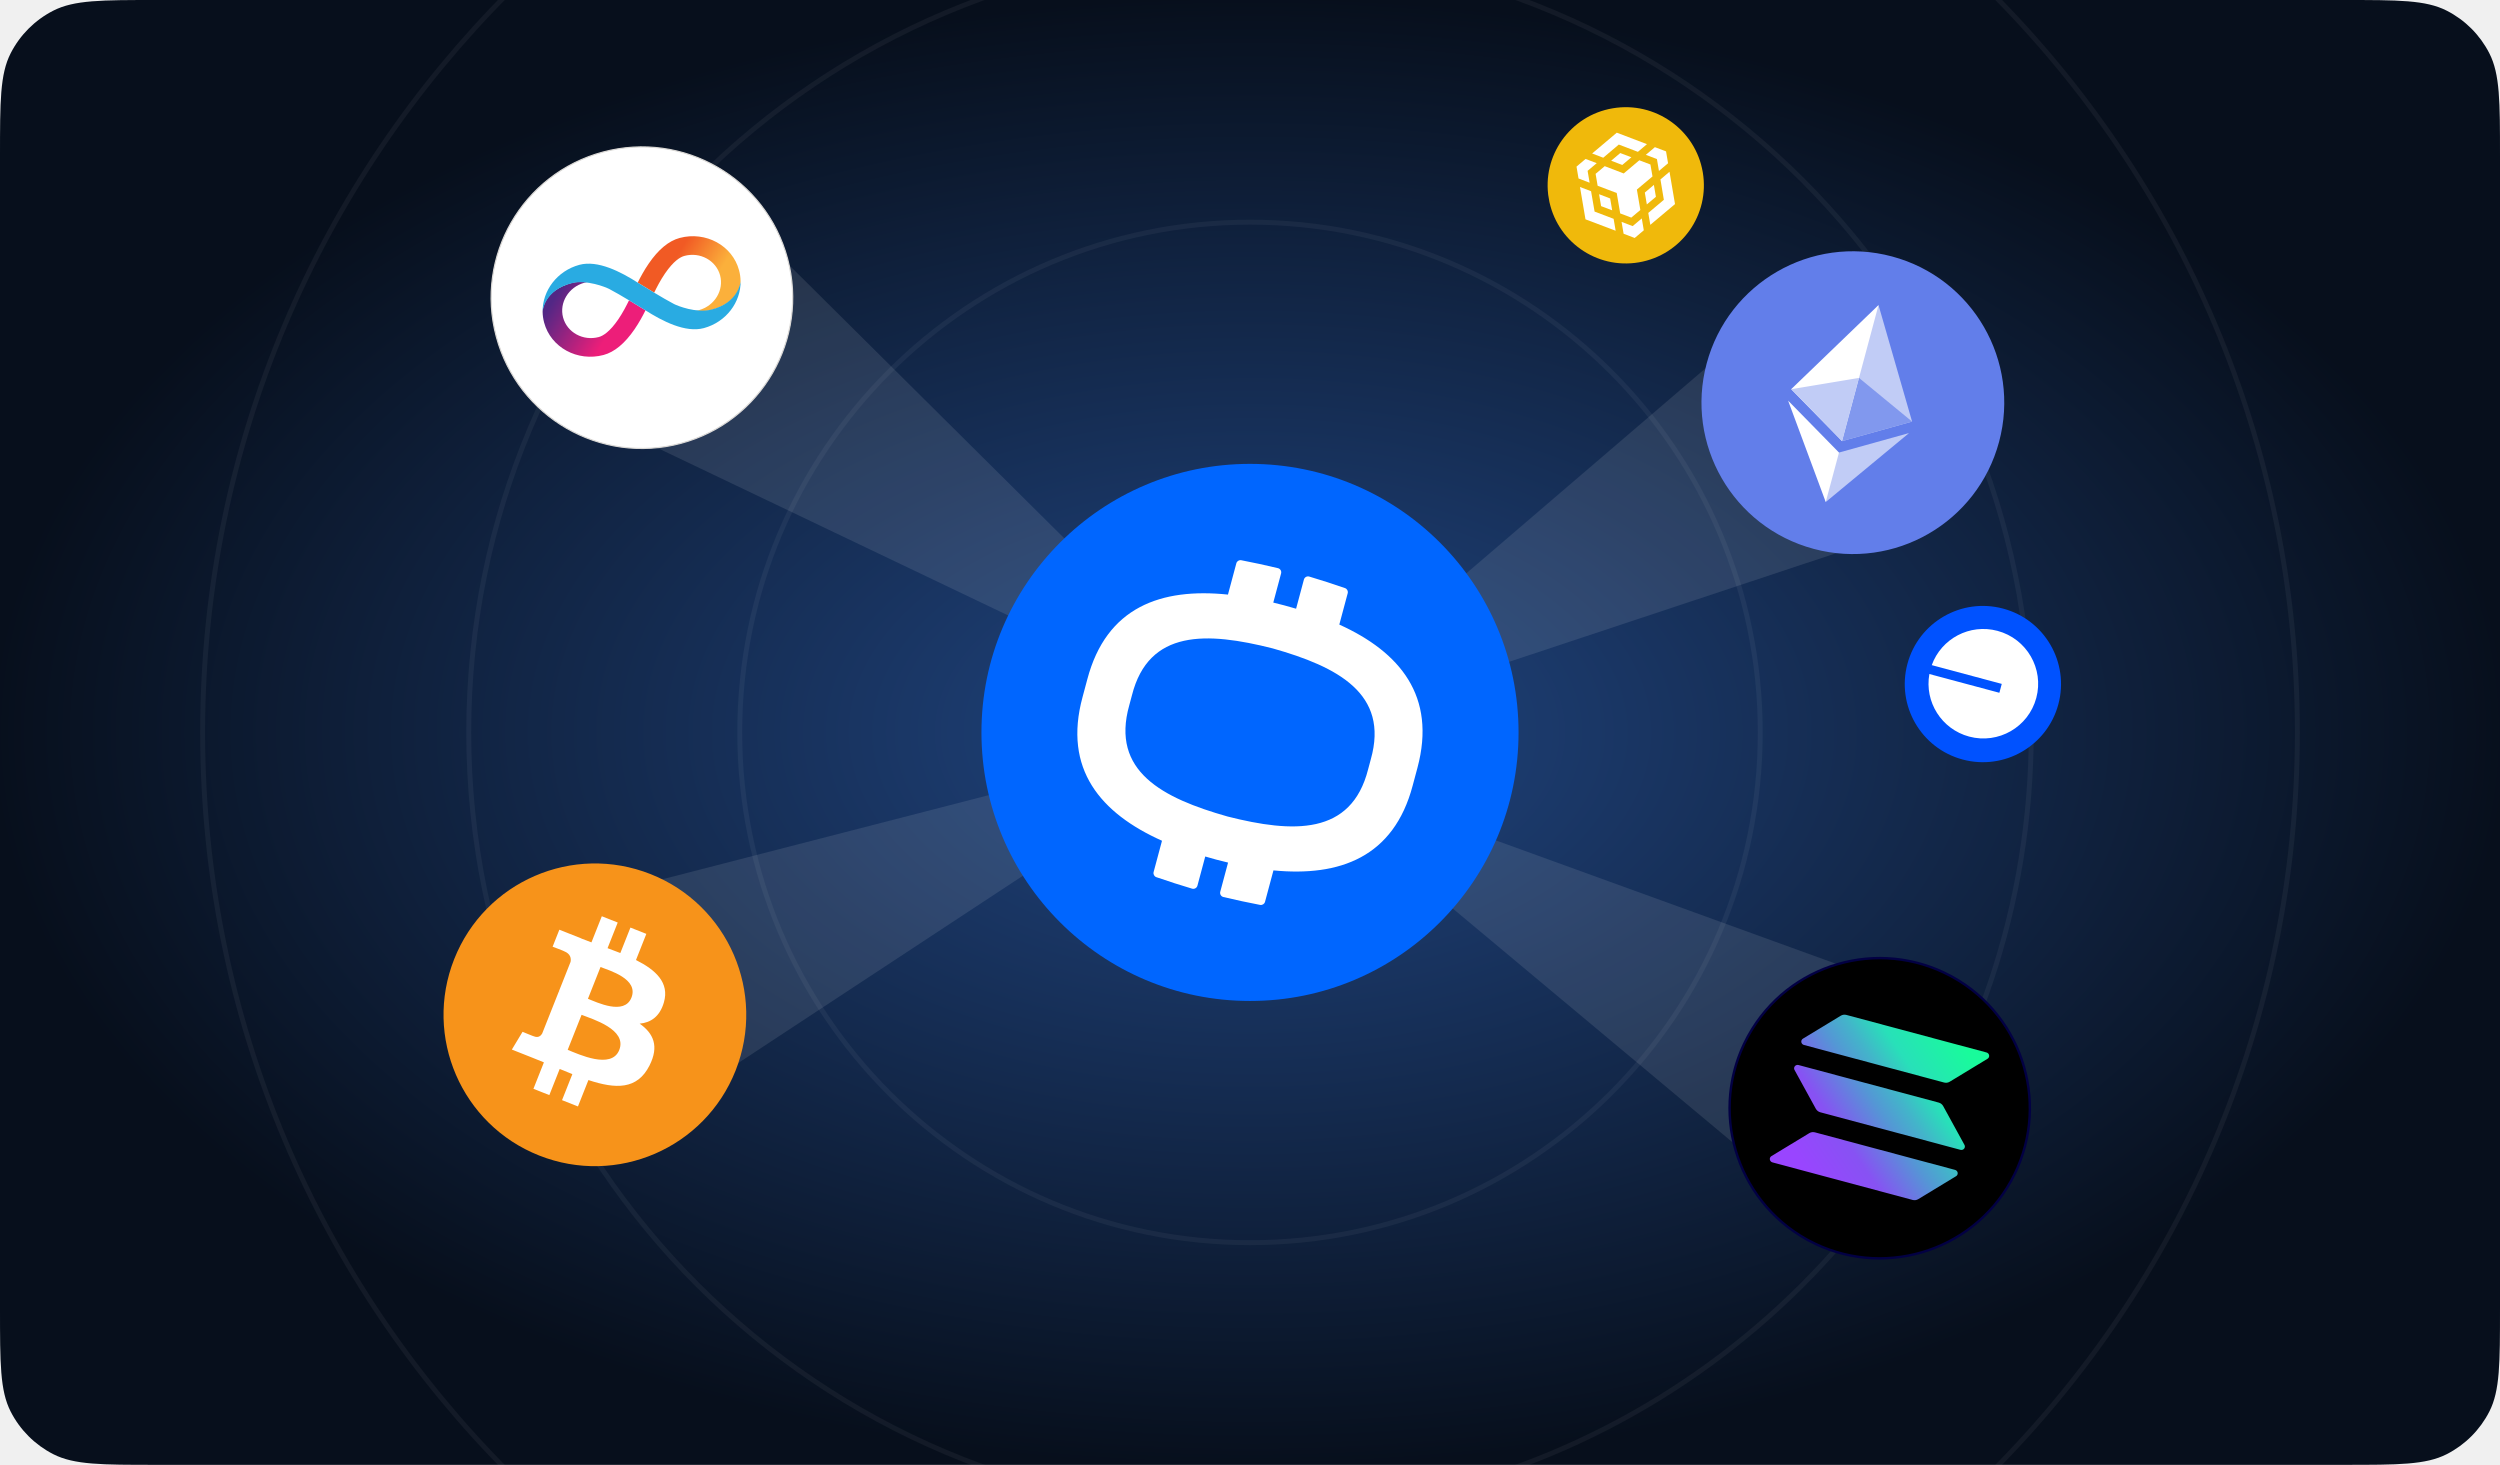
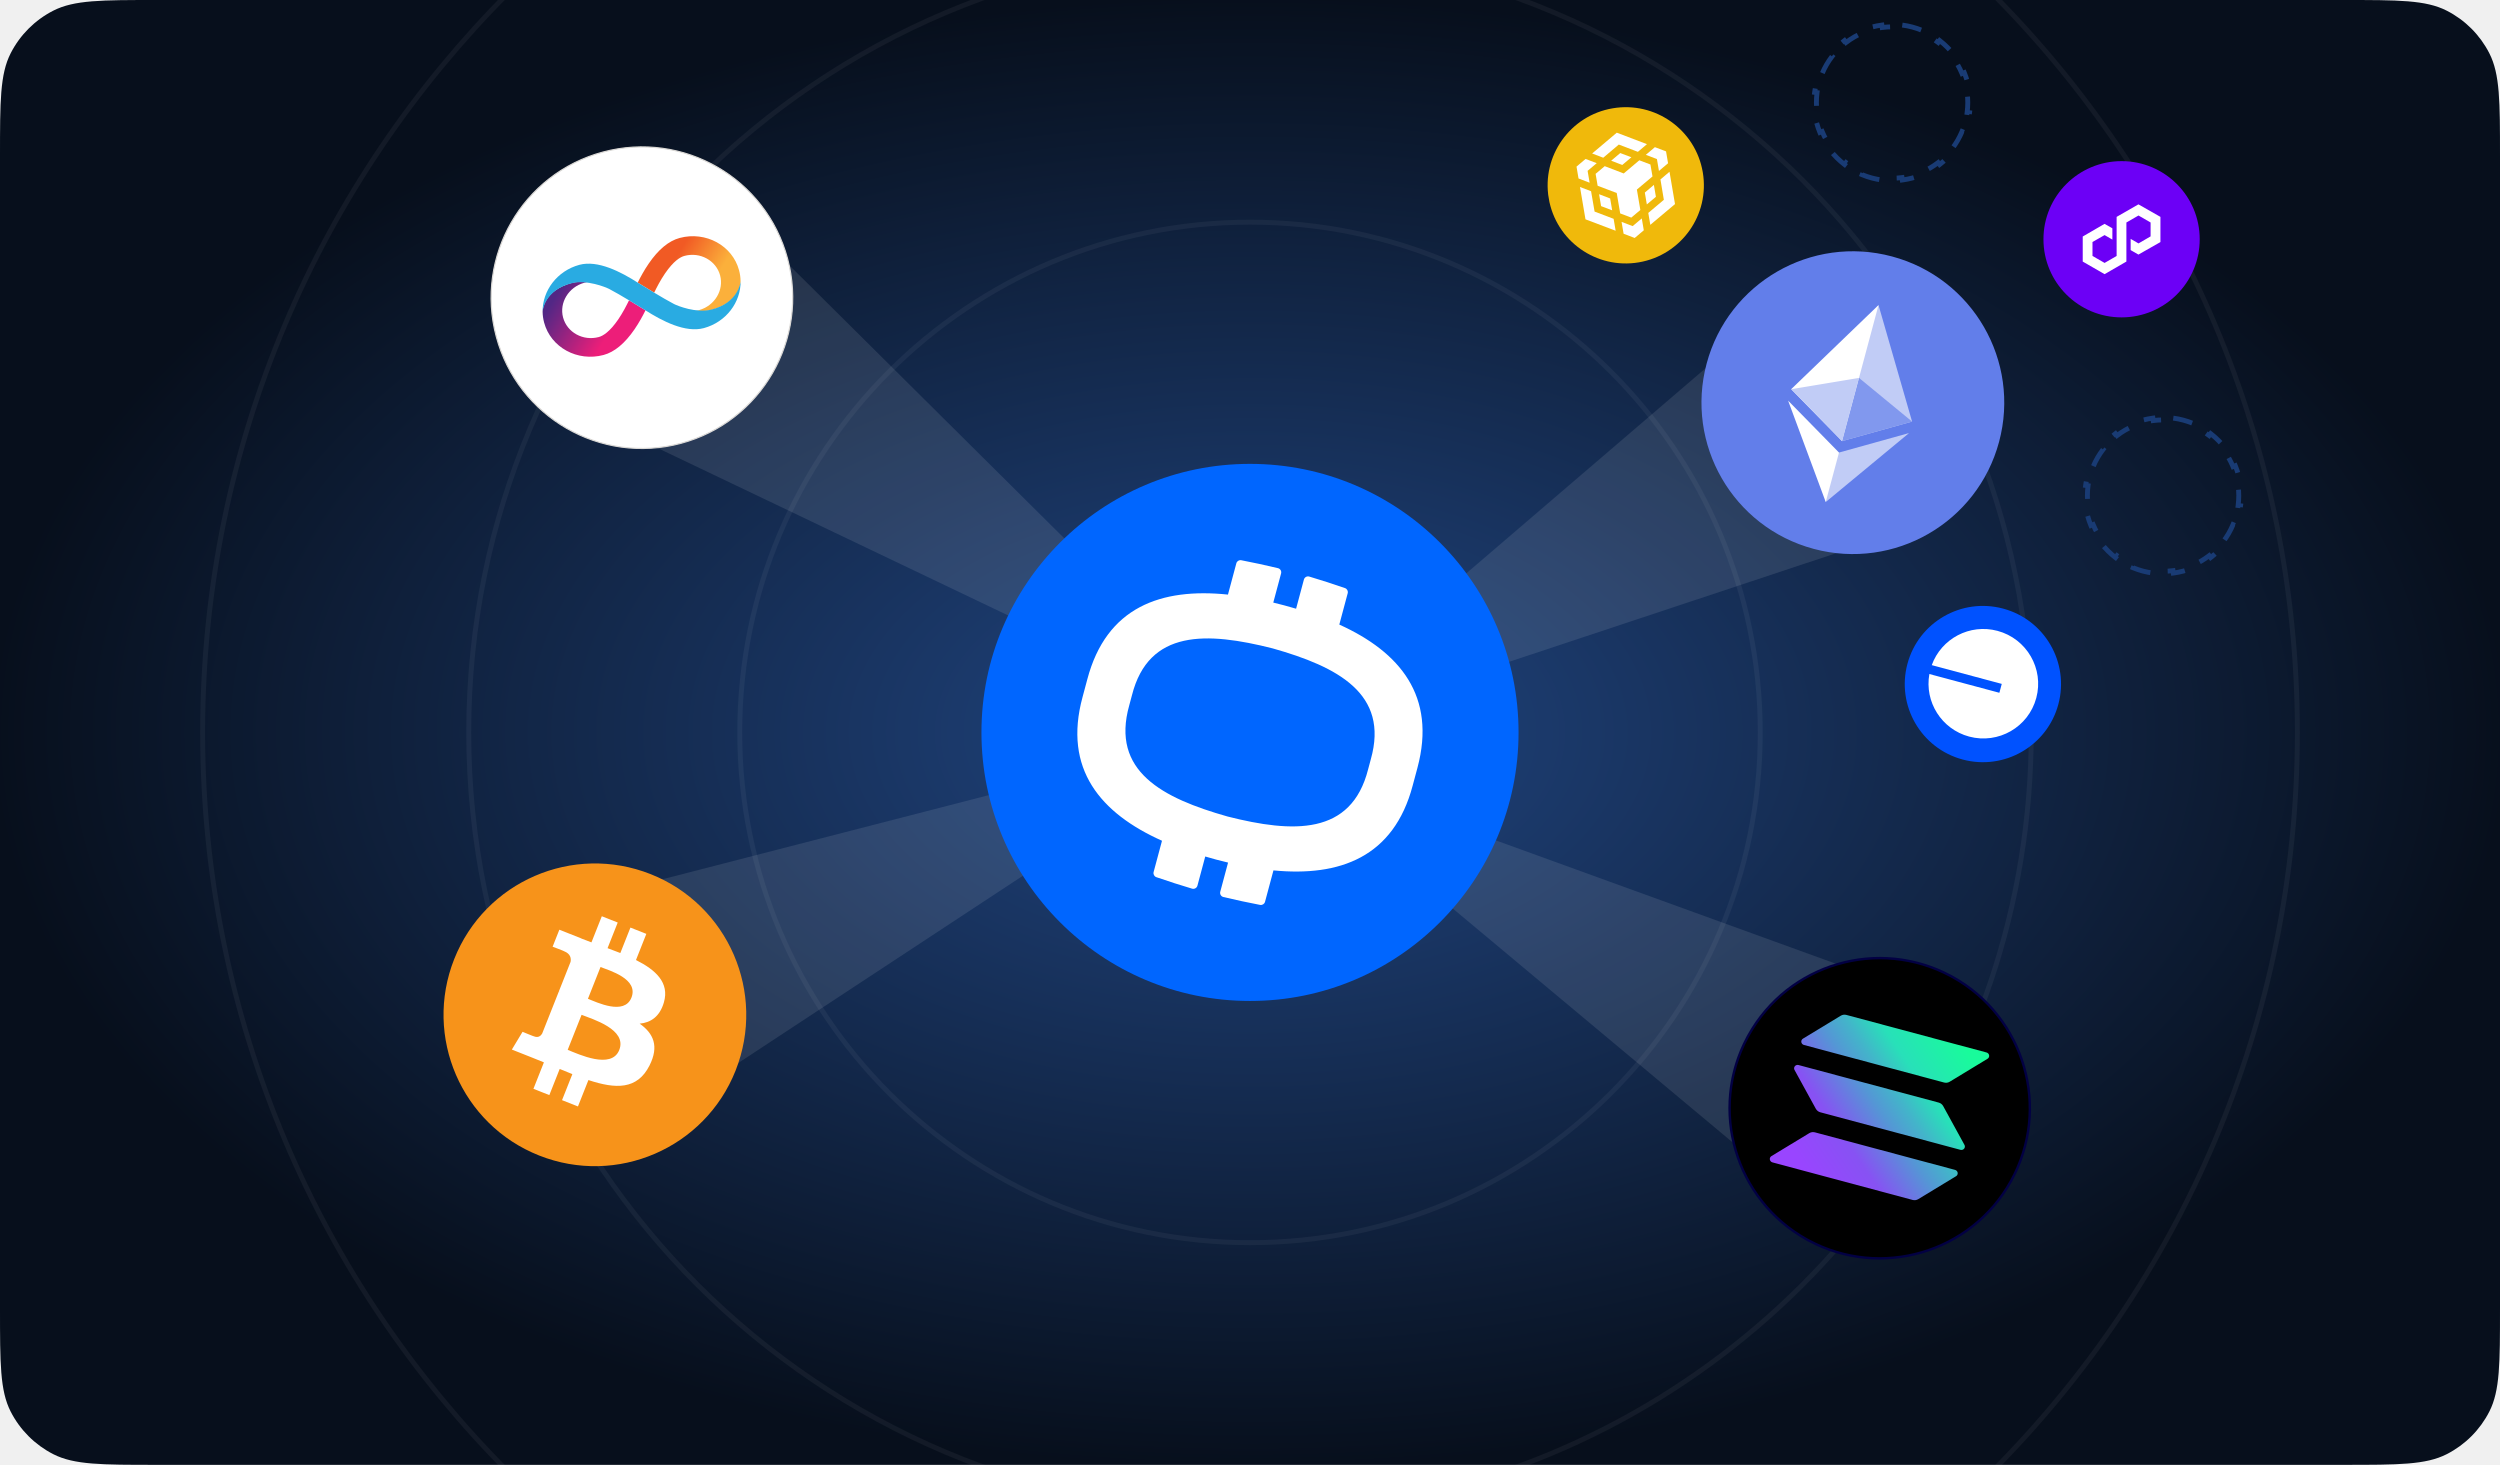
<svg xmlns="http://www.w3.org/2000/svg" xmlns:xlink="http://www.w3.org/1999/xlink" width="1024" height="600" fill="none">
  <defs>
-     <path id="q" fill="#fff" d="M0 0h124v124H0z" />
-     <path id="r" fill="#fff" d="M0 0h64v64H0z" />
+     <path id="r" fill="#fff" d="M0 0h124v124H0z" />
+     <path id="s" fill="#fff" d="M0 0h64v64H0z" />
  </defs>
  <g clip-path="url(#a)">
    <path fill="url(#b)" d="M0 64c0-22.402 0-33.603 4.36-42.16A40 40 0 0 1 21.84 4.36C30.397 0 41.598 0 64 0h896c22.402 0 33.603 0 42.16 4.36a39.955 39.955 0 0 1 17.48 17.48C1024 30.397 1024 41.598 1024 64v472c0 22.402 0 33.603-4.36 42.16a39.956 39.956 0 0 1-17.48 17.48C993.603 600 982.402 600 960 600H64c-22.402 0-33.603 0-42.16-4.36a40.001 40.001 0 0 1-17.48-17.48C0 569.603 0 558.402 0 536V64Z" />
    <circle cx="512" cy="300" r="209" stroke="#fff" stroke-width="2" opacity=".05" />
    <path stroke="#fff" stroke-width="2" d="M611.499 604.228C739.516 562.387 832 441.993 832 300c0-176.732-143.269-320-320-320S192 123.268 192 299.999c0 176.732 143.269 320 320 320 5.365 0 10.699-.132 15.999-.393" opacity=".05" />
    <circle cx="512" cy="300" r="429" stroke="#fff" stroke-width="2" opacity=".05" />
    <path fill="url(#c)" d="M518.5 302.5 228.5 164l72-78 218 216.5Z" opacity=".1" />
-     <path fill="url(#d)" d="M510.5 298.499 265 460l-45.5-86.5 291-75.001Z" opacity=".1" />
+     <path fill="url(#d)" d="M510.5 298.5 265 460l-45.5-86.5 291-75Z" opacity=".1" />
    <path fill="url(#e)" d="m520.5 303.5 203-174L796 212l-275.5 91.5Z" opacity=".1" />
    <g clip-path="url(#f)">
      <circle cx="758.934" cy="164.934" r="62" fill="#627EEA" transform="rotate(15 758.934 164.934)" />
      <path fill="#C1CCF6" d="m769.44 124.958-1.033 1.693-14.294 53.343.397.685 28.682-8.002-13.752-47.719Z" />
      <path fill="#fff" d="m769.44 124.958-35.769 34.45 20.839 21.271 6.937-25.891 7.993-29.83Z" />
      <path fill="#C1CCF6" d="m753.254 185.367-.405.29-5.091 19.002.066.972 34.125-28.254-28.695 7.99Z" />
      <path fill="#fff" d="m747.824 205.631 5.43-20.264-20.842-21.263 15.412 41.527Z" />
      <path fill="#8198EE" d="m754.51 180.68 28.682-8.002-21.744-17.889-6.938 25.891Z" />
      <path fill="#C1CCF6" d="m733.671 159.408 20.839 21.271 6.937-25.891-27.776 4.62Z" />
    </g>
    <path fill="url(#g)" d="M522.5 311.5 794 410l-55.5 82-216-180.5Z" opacity=".1" />
    <circle cx="512" cy="300" r="110" fill="url(#h)" />
    <path fill="#fff" fill-rule="evenodd" d="m521.603 356.513-3.447 12.864a1.754 1.754 0 0 1-2.019 1.272 341.239 341.239 0 0 1-15.031-3.228 1.756 1.756 0 0 1-1.289-2.165l3.2-11.943a185.19 185.19 0 0 1-4.93-1.241 192.004 192.004 0 0 1-4.419-1.249l-3.198 11.938a1.756 1.756 0 0 1-2.197 1.231 345.8 345.8 0 0 1-14.636-4.701 1.754 1.754 0 0 1-1.115-2.112l3.432-12.808c-25.141-11.262-40.575-29.34-32.538-58.87l1.939-7.237c7.821-29.651 30.217-37.556 57.616-34.722l3.43-12.801a1.753 1.753 0 0 1 2.022-1.271 346.24 346.24 0 0 1 15.025 3.247 1.756 1.756 0 0 1 1.287 2.164l-3.199 11.938c1.477.355 2.961.731 4.451 1.127 1.651.443 3.283.903 4.893 1.382l3.198-11.934a1.755 1.755 0 0 1 2.198-1.23 341.712 341.712 0 0 1 14.632 4.719 1.753 1.753 0 0 1 1.112 2.111l-3.439 12.833c24.809 11.248 39.873 29.298 32.003 58.671l-1.939 7.237c-7.754 29.399-29.918 37.427-57.042 34.778Zm38.788-41.431 1.091-4.072c7.615-26.929-13.688-37.928-40.194-45.427-26.828-6.792-50.777-7.918-57.646 19.21l-1.091 4.073c-7.648 27.052 13.655 38.051 40.285 45.583 26.704 6.759 50.653 7.885 57.555-19.367Z" clip-rule="evenodd" />
    <g clip-path="url(#i)">
      <circle cx="262.934" cy="121.934" r="61.75" fill="#fff" stroke="#DBD9D6" stroke-width=".5" transform="rotate(-15 262.934 121.934)" />
      <path fill="url(#j)" d="M278.383 97.469c-4.463 1.196-8.729 4.74-12.69 10.531-1.88 2.745-3.387 5.549-4.486 7.765l.017.01-.004-.014s3.209 1.993 6.731 4.105c1.022-2.122 2.527-5.043 4.413-7.818 3.524-5.15 6.282-6.777 7.988-7.234 6.418-1.72 12.966 1.867 14.607 7.99 1.63 6.083-2.261 12.466-8.656 14.223a6.167 6.167 0 0 1-1.173.169c2.083.286 4.246.317 6.159-.195 11.756-3.15 12.045-11.275 12.052-11.859a18.107 18.107 0 0 0-.623-4.432c-2.721-10.156-13.646-16.105-24.335-13.241Z" />
      <path fill="url(#k)" d="M247.218 145.402c4.464-1.197 8.729-4.741 12.69-10.531 1.88-2.745 3.387-5.55 4.487-7.766l-.018-.01.004.014s-3.208-1.993-6.731-4.105c-1.022 2.122-2.527 5.043-4.413 7.819-3.524 5.149-6.282 6.776-7.987 7.233-6.423 1.706-12.97-1.88-14.611-8.003-1.63-6.083 2.261-12.466 8.655-14.223a6.087 6.087 0 0 1 1.173-.169c-2.082-.286-4.245-.318-6.158.195-11.756 3.15-12.032 11.271-12.056 11.845.024 1.478.226 2.952.623 4.432 2.728 10.183 13.653 16.133 24.342 13.269Z" />
      <path fill="#29ABE2" d="M291.22 126.845c-6.057 1.462-13.554-1.506-15.138-2.318-4.1-2.103-13.876-8.142-14.642-8.621-7.214-4.63-16.603-9.448-24.117-7.435l-.014.004-.014.003c-9.111 2.485-15.154 10.595-15.041 19.223.01-.57.967-9.034 12.074-11.719 6.057-1.463 13.599 1.566 15.198 2.374 4.1 2.103 13.875 8.142 14.642 8.621 7.21 4.616 16.599 9.435 24.113 7.422l.014-.004.014-.004c9.111-2.485 15.168-10.598 15.041-19.223-.024.574-1.013 8.974-12.13 11.677Z" />
    </g>
    <g clip-path="url(#l)">
      <path fill="#F7931A" d="M301.297 438.508c-12.611 31.824-48.638 47.4-80.469 34.787-31.818-12.609-47.397-48.635-34.783-80.455 12.608-31.828 48.635-47.406 80.457-34.797 31.829 12.611 47.406 48.64 34.794 80.465h.001Z" />
      <path fill="#fff" d="M271.942 410.539c2.317-8.015-3.322-13.243-11.445-17.314l4.244-10.709-6.519-2.582-4.132 10.427c-1.714-.68-3.479-1.34-5.233-1.995l4.16-10.495-6.515-2.582-4.245 10.705a224.449 224.449 0 0 1-4.171-1.588l.013-.034-8.99-3.565-2.757 6.962s4.85 1.816 4.735 1.873c2.64 1.046 2.892 2.92 2.618 4.342l-4.834 12.199c.182.073.417.175.671.319-.217-.086-.448-.179-.689-.271l-6.774 17.089c-.445.785-1.459 1.917-3.305 1.189.055.107-4.738-1.879-4.738-1.879l-4.381 7.272 8.484 3.361c1.578.627 3.121 1.27 4.643 1.883l-4.289 10.832 6.511 2.581 4.247-10.716c1.773.745 3.497 1.445 5.188 2.113l-4.23 10.665 6.52 2.583 4.286-10.811c11.209 3.714 19.974 3.993 25.004-5.921 4.053-7.982 1.62-13.224-4.009-17.183 4.542-.427 8.249-2.881 9.935-8.749l-.002-.002-.001.001Zm-18.298 19.544c-3.204 8.096-16.699 1.683-21.119-.063l5.689-14.35c4.418 1.753 18.776 5.971 15.431 14.413h-.001Zm4.991-21.447c-2.919 7.363-14.138 1.924-17.818.466l5.158-13.015c3.68 1.458 15.703 4.869 12.661 12.549h-.001Z" />
    </g>
    <g clip-path="url(#m)">
      <path fill="#000" stroke="#020043" d="M716.158 424.129c16.331-29.47 53.302-40.264 82.884-24.353l.697.381c29.703 16.462 40.434 53.89 23.971 83.589l-.057.101c-16.362 29.389-53.281 40.139-82.838 24.242l-.697-.38c-29.461-16.331-40.256-53.302-24.341-82.882l.381-.698Z" />
      <path fill="url(#n)" d="m801.206 481.769-15.502 9.409a2.923 2.923 0 0 1-1.109.393 2.985 2.985 0 0 1-1.182-.074l-57.415-15.384a1.487 1.487 0 0 1-.711-.431 1.432 1.432 0 0 1-.357-.739 1.381 1.381 0 0 1 .658-1.41l15.511-9.406a2.905 2.905 0 0 1 1.105-.393 2.975 2.975 0 0 1 1.18.072l57.411 15.383c.274.074.521.223.711.431.19.208.314.464.358.739a1.39 1.39 0 0 1-.658 1.41Zm-5.284-28.727c-.19-.345-.45-.65-.763-.894a2.968 2.968 0 0 0-1.061-.527l-57.415-15.385a1.486 1.486 0 0 0-.831.018 1.428 1.428 0 0 0-.679.461 1.381 1.381 0 0 0-.135 1.55l8.73 15.902a2.96 2.96 0 0 0 1.818 1.42l57.411 15.383c.274.074.563.068.831-.017s.504-.245.68-.461a1.388 1.388 0 0 0 .135-1.55l-8.721-15.9Zm-57.037-25.024 57.415 15.384c.386.103.788.128 1.182.073a2.89 2.89 0 0 0 1.109-.393l15.502-9.408a1.388 1.388 0 0 0 .658-1.411 1.43 1.43 0 0 0-.358-.738 1.48 1.48 0 0 0-.711-.431l-57.411-15.383a2.975 2.975 0 0 0-1.18-.072 2.905 2.905 0 0 0-1.105.393l-15.508 9.407a1.397 1.397 0 0 0-.545.605c-.117.251-.157.53-.113.804.043.273.167.53.356.738.189.208.436.358.709.432Z" />
    </g>
    <g clip-path="url(#o)">
      <path fill="#0052FF" d="M803.91 311.101c17.071 4.575 34.618-5.556 39.192-22.627 4.574-17.071-5.557-34.618-22.627-39.192-17.071-4.574-34.618 5.557-39.192 22.628-4.574 17.071 5.556 34.617 22.627 39.191Z" />
      <path fill="#fff" d="M806.573 301.707c11.98 3.21 24.289-3.883 27.494-15.842 3.204-11.959-3.91-24.256-15.89-27.466-11.366-3.046-23.028 3.182-26.931 14.041l28.672 7.683-.975 3.64-28.672-7.682c-2.05 11.355 4.936 22.581 16.302 25.626Z" />
    </g>
    <g clip-path="url(#p)">
      <path fill="#F0B90B" fill-rule="evenodd" d="M660.548 44.362c17.424-2.961 33.948 8.761 36.909 26.186 2.962 17.424-8.761 33.948-26.185 36.909-17.424 2.962-33.948-8.76-36.91-26.185-2.961-17.424 8.761-33.948 26.186-36.91Z" clip-rule="evenodd" />
      <path fill="#fff" d="m651.701 78.325 1.441 8.338 7.797 2.966.83 4.884-12.357-4.68-2.251-13.246 4.54 1.738Zm-1.418-8.342.826 4.861-4.543-1.74-.826-4.861 3.713-3.144 4.563 1.737-3.733 3.147Zm9.656-4.154 3.713-3.143 4.563 1.736-3.733 3.148-4.543-1.74Z" />
      <path fill="#fff" d="m655.808 84.43-.83-4.883 4.543 1.74.826 4.861-4.539-1.717Zm8.388 6.445 4.543 1.74 3.733-3.146.826 4.86-3.733 3.148-4.543-1.74-.826-4.862Zm9.939-27.459 3.713-3.143 4.563 1.737.827 4.86-3.733 3.148-.827-4.861-4.543-1.74Zm7.379 18.424-1.395-8.345 3.713-3.144 2.251 13.246-10.116 8.5-.83-4.884 6.377-5.373Z" />
      <path fill="#fff" d="m678.26 80.615-3.717 3.12-.826-4.86 3.713-3.144.83 4.884Z" />
      <path fill="#fff" d="m676.012 67.389.853 4.88-6.399 5.379 1.421 8.362-3.717 3.12-4.539-1.717-1.421-8.362-7.818-2.963-.83-4.883 3.731-3.147 7.778 2.99 6.396-5.399 4.563 1.737-.018.003Zm-23.87-4.523 10.092-8.52 12.361 4.704-3.713 3.143-7.821-2.983-6.376 5.396-4.543-1.74Z" />
+     </g>
+     <path stroke="#193B74" stroke-dasharray="8 8" stroke-width="2" d="M779.179 10.271a31.77 31.77 0 0 1 8.069 2.159l-.382.922a30.95 30.95 0 0 1 7.006 4.052l.607-.792a32.2 32.2 0 0 1 5.908 5.908l-.791.608a30.953 30.953 0 0 1 4.052 7.006l.921-.383a31.81 31.81 0 0 1 2.159 8.07l-.99.13A31.27 31.27 0 0 1 806 42a31.27 31.27 0 0 1-.262 4.05l.99.129a31.808 31.808 0 0 1-2.159 8.069l-.921-.382a30.953 30.953 0 0 1-4.052 7.006l.791.608a32.197 32.197 0 0 1-5.908 5.907l-.607-.791a30.95 30.95 0 0 1-7.006 4.052l.382.921a31.767 31.767 0 0 1-8.069 2.159l-.129-.99A31.31 31.31 0 0 1 775 73a31.31 31.31 0 0 1-4.05-.262l-.13.99a31.767 31.767 0 0 1-8.069-2.159l.383-.92a30.95 30.95 0 0 1-7.006-4.053l-.608.79a32.197 32.197 0 0 1-5.908-5.906l.792-.608a30.953 30.953 0 0 1-4.052-7.006l-.922.382a31.81 31.81 0 0 1-2.159-8.07l.991-.128A31.27 31.27 0 0 1 744 42c0-1.373.089-2.725.262-4.05l-.991-.13a31.81 31.81 0 0 1 2.159-8.069l.922.383a30.953 30.953 0 0 1 4.052-7.006l-.792-.608a32.2 32.2 0 0 1 5.908-5.908l.608.792a30.95 30.95 0 0 1 7.006-4.052l-.383-.922a31.77 31.77 0 0 1 8.069-2.159l.13.99A31.31 31.31 0 0 1 775 11c1.373 0 2.725.089 4.05.262l.129-.99Zm111 161a31.805 31.805 0 0 1 8.069 2.159l-.382.922a30.936 30.936 0 0 1 7.006 4.052l.607-.792a32.21 32.21 0 0 1 5.908 5.908l-.791.608a30.936 30.936 0 0 1 4.052 7.006l.921-.383a31.805 31.805 0 0 1 2.159 8.069l-.99.13c.173 1.325.262 2.677.262 4.05 0 1.373-.089 2.725-.262 4.05l.99.129a31.805 31.805 0 0 1-2.159 8.069l-.921-.382a30.936 30.936 0 0 1-4.052 7.006l.791.607a32.21 32.21 0 0 1-5.908 5.908l-.607-.791a30.936 30.936 0 0 1-7.006 4.052l.382.921a31.805 31.805 0 0 1-8.069 2.159l-.129-.99A31.273 31.273 0 0 1 886 234c-1.373 0-2.725-.089-4.05-.262l-.13.99a31.805 31.805 0 0 1-8.069-2.159l.383-.921a30.936 30.936 0 0 1-7.006-4.052l-.608.791a32.21 32.21 0 0 1-5.908-5.908l.792-.607a30.936 30.936 0 0 1-4.052-7.006l-.922.382a31.805 31.805 0 0 1-2.159-8.069l.991-.129A31.273 31.273 0 0 1 855 203c0-1.373.089-2.725.262-4.05l-.991-.13a31.805 31.805 0 0 1 2.159-8.069l.922.383a30.936 30.936 0 0 1 4.052-7.006l-.792-.608a32.21 32.21 0 0 1 5.908-5.908l.608.792a30.936 30.936 0 0 1 7.006-4.052l-.383-.922a31.805 31.805 0 0 1 8.069-2.159l.13.991A31.273 31.273 0 0 1 886 172c1.373 0 2.725.089 4.05.262l.129-.991Z" />
+     <g clip-path="url(#q)">
+       <path fill="#6C00F6" d="M901 98c0-17.673-14.327-32-32-32-17.673 0-32 14.327-32 32 0 17.673 14.327 32 32 32 17.673 0 32-14.327 32-32Z" />
+       <path fill="#fff" d="m875.898 83.704-8.93 5.129v16.007l-4.927 2.856-4.958-2.859v-5.715l4.958-2.83 3.187 1.848v-4.624l-3.215-1.825-8.928 5.187v10.26l8.958 5.159 8.928-5.159V91.133l4.957-2.859 4.955 2.859v5.69l-4.955 2.883-3.215-1.865v4.601l3.185 1.837 9.016-5.129V88.832l-9.016-5.128Z" />
    </g>
  </g>
  <defs>
    <linearGradient id="c" x1="373.5" x2="373.5" y1="86" y2="302.5" gradientUnits="userSpaceOnUse">
      <stop stop-color="#fff" />
      <stop offset="1" stop-color="#fff" />
    </linearGradient>
    <linearGradient id="d" x1="310.33" x2="402.036" y1="292.468" y2="395.263" gradientUnits="userSpaceOnUse">
      <stop stop-color="#fff" />
      <stop offset="1" stop-color="#fff" />
    </linearGradient>
    <linearGradient id="e" x1="725.268" x2="586.517" y1="290.858" y2="201.263" gradientUnits="userSpaceOnUse">
      <stop stop-color="#fff" />
      <stop offset="1" stop-color="#fff" />
    </linearGradient>
    <linearGradient id="g" x1="666.094" x2="654.954" y1="496.194" y2="303.829" gradientUnits="userSpaceOnUse">
      <stop stop-color="#fff" />
      <stop offset="1" stop-color="#fff" />
    </linearGradient>
    <linearGradient id="h" x1="512" x2="512" y1="190" y2="410" gradientUnits="userSpaceOnUse">
      <stop stop-color="#06F" />
      <stop offset="1" stop-color="#06F" />
    </linearGradient>
    <linearGradient id="j" x1="268.94" x2="302.051" y1="102.609" y2="122.976" gradientUnits="userSpaceOnUse">
      <stop offset=".21" stop-color="#F15A24" />
      <stop offset=".684" stop-color="#FBB03B" />
    </linearGradient>
    <linearGradient id="k" x1="256.661" x2="223.55" y1="140.261" y2="119.895" gradientUnits="userSpaceOnUse">
      <stop offset=".21" stop-color="#ED1E79" />
      <stop offset=".893" stop-color="#522785" />
    </linearGradient>
    <linearGradient id="n" x1="730.377" x2="806.953" y1="478.919" y2="426.943" gradientUnits="userSpaceOnUse">
      <stop offset=".08" stop-color="#9945FF" />
      <stop offset=".3" stop-color="#8752F3" />
      <stop offset=".5" stop-color="#5497D5" />
      <stop offset=".6" stop-color="#43B4CA" />
      <stop offset=".72" stop-color="#28E0B9" />
      <stop offset=".97" stop-color="#19FB9B" />
    </linearGradient>
    <clipPath id="a">
      <path fill="#fff" d="M0 64c0-22.402 0-33.603 4.36-42.16A40 40 0 0 1 21.84 4.36C30.397 0 41.598 0 64 0h896c22.402 0 33.603 0 42.16 4.36a39.955 39.955 0 0 1 17.48 17.48C1024 30.397 1024 41.598 1024 64v472c0 22.402 0 33.603-4.36 42.16a39.956 39.956 0 0 1-17.48 17.48C993.603 600 982.402 600 960 600H64c-22.402 0-33.603 0-42.16-4.36a40.001 40.001 0 0 1-17.48-17.48C0 569.603 0 558.402 0 536V64Z" />
    </clipPath>
    <clipPath id="f">
-       <use xlink:href="#q" transform="rotate(15 19.536 2760.34)" />
+       <use xlink:href="#r" transform="rotate(15 19.536 2760.34)" />
    </clipPath>
    <clipPath id="i">
-       <use xlink:href="#q" transform="rotate(-15 390.09 -671.156)" />
+       <use xlink:href="#r" transform="rotate(-15 390.09 -671.156)" />
    </clipPath>
    <clipPath id="l">
-       <use xlink:href="#q" transform="rotate(7.616 -2503.801 1603.474)" />
+       <use xlink:href="#r" transform="rotate(7.616 -2503.801 1603.474)" />
    </clipPath>
    <clipPath id="m">
      <path fill="#fff" d="M710.047 437.887c8.862-33.074 42.859-52.703 75.934-43.84 33.075 8.862 52.703 42.859 43.841 75.934-8.863 33.075-42.86 52.703-75.935 43.841-33.075-8.863-52.703-42.86-43.84-75.935Z" />
    </clipPath>
    <clipPath id="o">
-       <use xlink:href="#r" transform="rotate(15 -520.506 3119.167)" />
+       <use xlink:href="#s" transform="rotate(15 -520.506 3119.167)" />
    </clipPath>
    <clipPath id="p">
-       <use xlink:href="#r" transform="rotate(-9.647 609.142 -3702.26)" />
+       <use xlink:href="#s" transform="rotate(-9.647 609.142 -3702.26)" />
+     </clipPath>
+     <clipPath id="q">
+       <path fill="#fff" d="M837 98c0-17.673 14.327-32 32-32 17.673 0 32 14.327 32 32 0 17.673-14.327 32-32 32-17.673 0-32-14.327-32-32Z" />
    </clipPath>
    <radialGradient id="b" cx="0" cy="0" r="1" gradientTransform="matrix(0 300 -512 0 512 300)" gradientUnits="userSpaceOnUse">
      <stop stop-color="#214682" />
      <stop offset="1" stop-color="#070F1C" />
    </radialGradient>
  </defs>
</svg>
